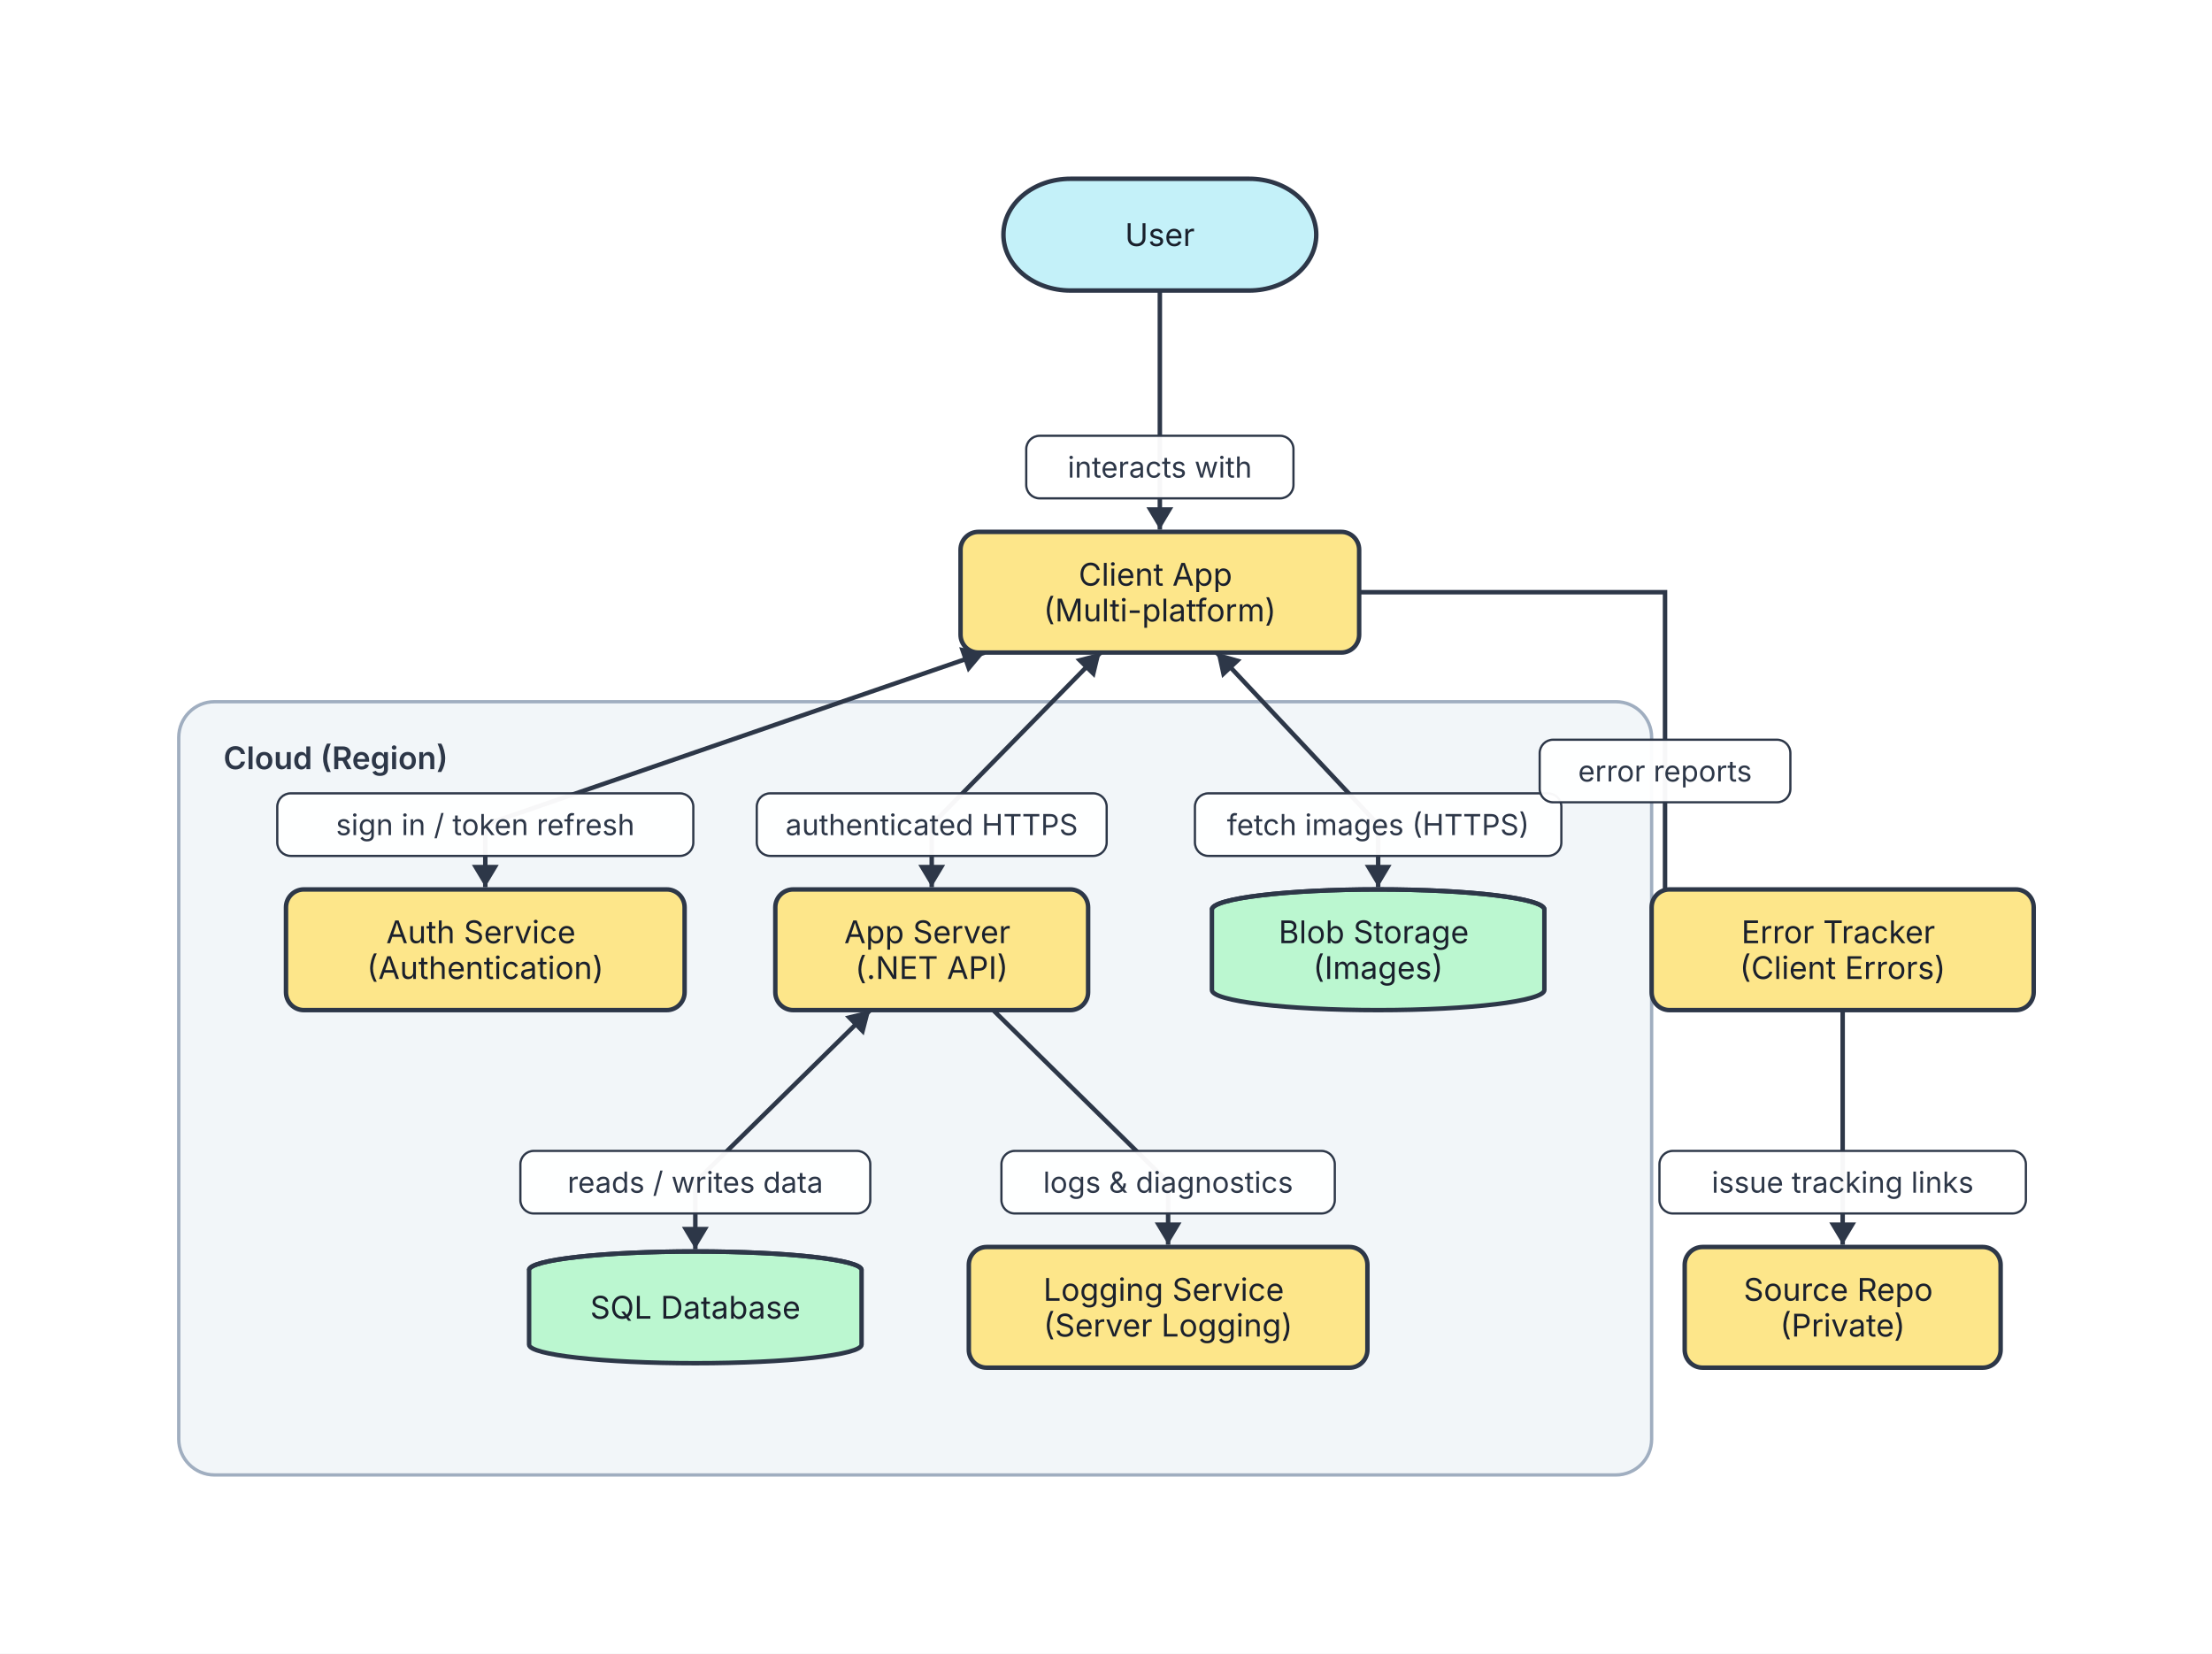
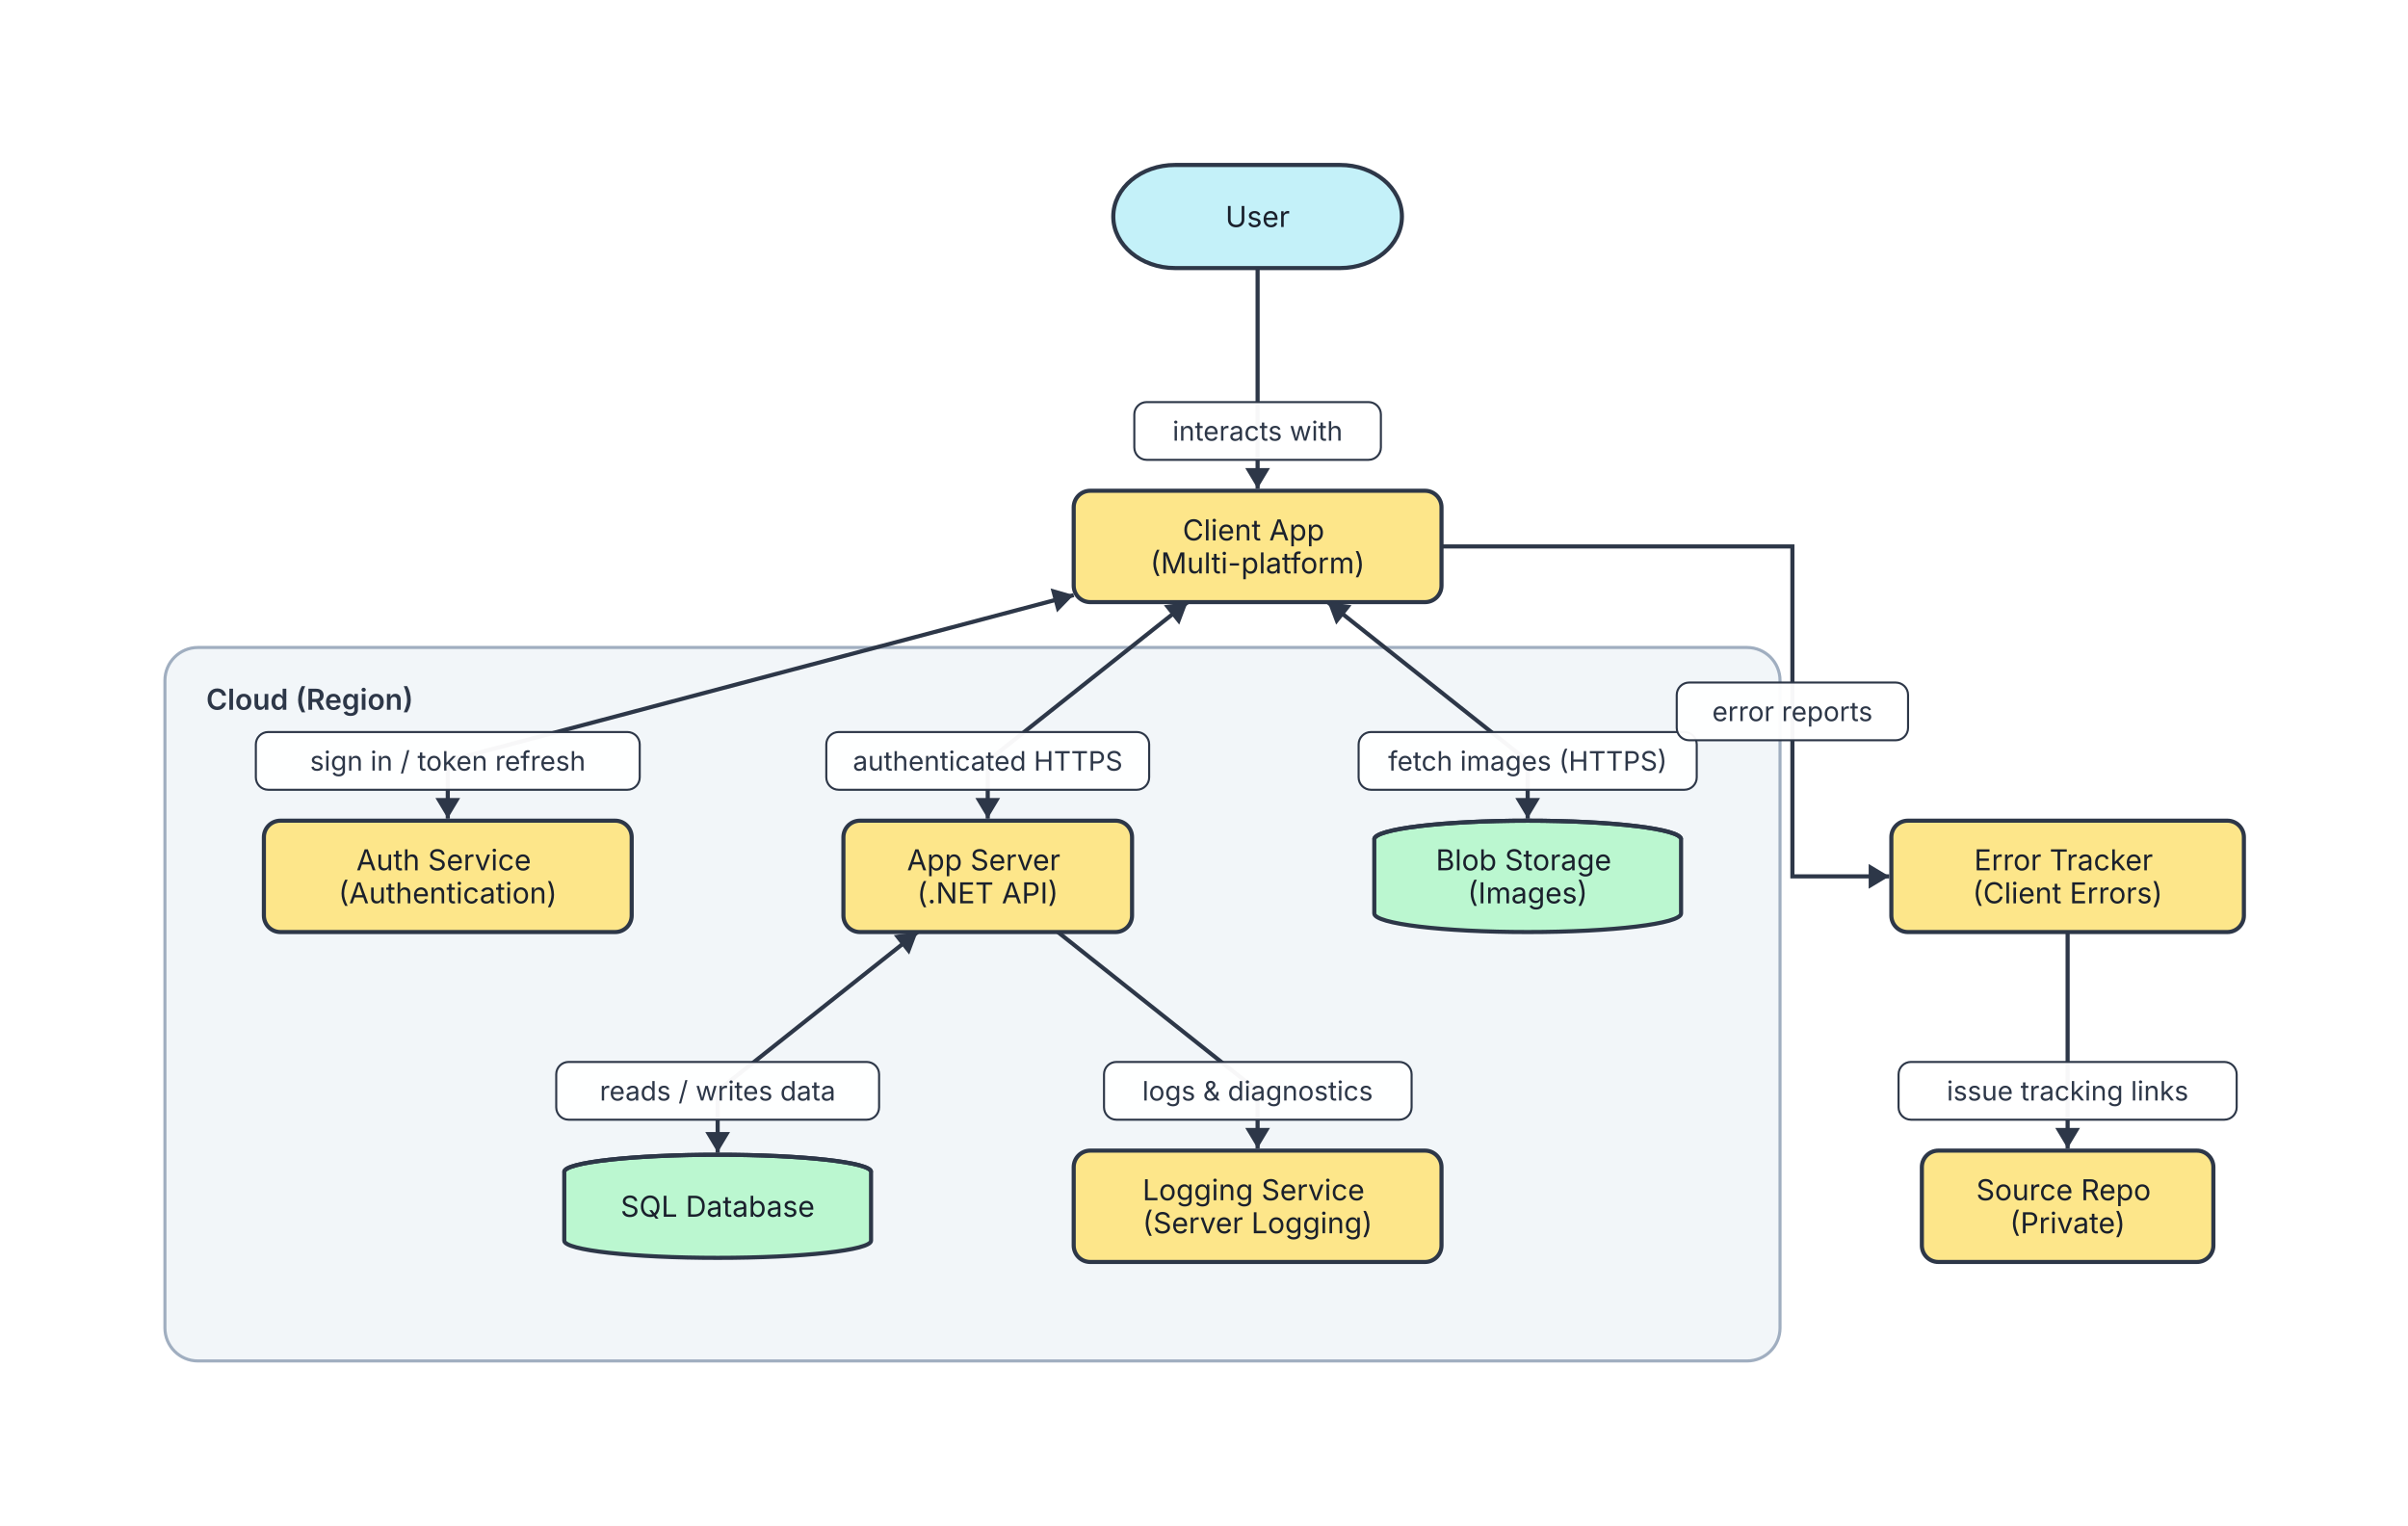
- <svg xmlns="http://www.w3.org/2000/svg" width="990" height="740" viewBox="0 0 990 740" font-family="Inter, system-ui, sans-serif">
+ <svg xmlns="http://www.w3.org/2000/svg" width="1168" height="740" viewBox="0 0 1168 740" font-family="Inter, system-ui, sans-serif">
  <defs>
    <marker id="arrow-end" markerWidth="8" markerHeight="8" refX="6" refY="4" orient="auto" markerUnits="strokeWidth">
      <path d="M1,1 L6,4 L1,7 z" fill="context-stroke" />
    </marker>
    <marker id="arrow-start" markerWidth="8" markerHeight="8" refX="2" refY="4" orient="auto" markerUnits="strokeWidth">
      <path d="M7,1 L2,4 L7,7 z" fill="context-stroke" />
    </marker>
  </defs>
  <rect width="100%" height="100%" fill="white" />
  <g class="subgraph" data-id="Cloud">
-     <rect x="80.0" y="314.0" width="659.2" height="346.0" rx="16" ry="16" fill="#edf2f7" fill-opacity="0.7" stroke="#a0aec0" stroke-width="1.5" />
+     <rect x="80.0" y="314.0" width="783.4" height="346.0" rx="16" ry="16" fill="#edf2f7" fill-opacity="0.7" stroke="#a0aec0" stroke-width="1.5" />
    <text x="100.0" y="334.0" fill="#2d3748" font-size="14" font-weight="600" text-anchor="start" dominant-baseline="hanging">Cloud (Region)</text>
  </g>
  <g class="edge" data-id="User --&gt; App">
-     <polyline points="519.1,130.0 519.1,209.0 519.1,237.0" fill="none" stroke="#2d3748" stroke-width="2" marker-end="url(#arrow-end)" />
+     <polyline points="610.0,130.0 610.0,209.0 610.0,237.0" fill="none" stroke="#2d3748" stroke-width="2" marker-end="url(#arrow-end)" />
    <g pointer-events="none">
-       <rect x="459.3" y="195.0" width="119.6" height="28.0" rx="6" ry="6" fill="white" fill-opacity="0.96" stroke="#2d3748" stroke-width="1" />
-       <text x="519.1" y="209.0" fill="#2d3748" font-size="13" text-anchor="middle" dominant-baseline="middle" xml:space="preserve">interacts with</text>
+       <rect x="550.2" y="195.0" width="119.6" height="28.0" rx="6" ry="6" fill="white" fill-opacity="0.96" stroke="#2d3748" stroke-width="1" />
+       <text x="610.0" y="209.0" fill="#2d3748" font-size="13" text-anchor="middle" dominant-baseline="middle" xml:space="preserve">interacts with</text>
    </g>
  </g>
  <g class="edge" data-id="App --&gt; Auth">
-     <polyline points="440.7,292.0 217.2,369.0 217.2,397.0" fill="none" stroke="#2d3748" stroke-width="2" marker-start="url(#arrow-start)" marker-end="url(#arrow-end)" />
+     <polyline points="520.8,288.6 217.2,369.0 217.2,397.0" fill="none" stroke="#2d3748" stroke-width="2" marker-start="url(#arrow-start)" marker-end="url(#arrow-end)" />
    <g pointer-events="none">
      <rect x="124.1" y="355.0" width="186.2" height="28.0" rx="6" ry="6" fill="white" fill-opacity="0.96" stroke="#2d3748" stroke-width="1" />
      <text x="217.2" y="369.0" fill="#2d3748" font-size="13" text-anchor="middle" dominant-baseline="middle" xml:space="preserve">sign in / token refresh</text>
    </g>
  </g>
  <g class="edge" data-id="App --&gt; API">
-     <polyline points="492.6,292.0 417.0,369.0 417.0,397.0" fill="none" stroke="#2d3748" stroke-width="2" marker-start="url(#arrow-start)" marker-end="url(#arrow-end)" />
+     <polyline points="576.1,292.0 479.1,369.0 479.1,397.0" fill="none" stroke="#2d3748" stroke-width="2" marker-start="url(#arrow-start)" marker-end="url(#arrow-end)" />
    <g pointer-events="none">
-       <rect x="338.7" y="355.0" width="156.6" height="28.0" rx="6" ry="6" fill="white" fill-opacity="0.96" stroke="#2d3748" stroke-width="1" />
-       <text x="417.0" y="369.0" fill="#2d3748" font-size="13" text-anchor="middle" dominant-baseline="middle" xml:space="preserve">authenticated HTTPS</text>
+       <rect x="400.8" y="355.0" width="156.6" height="28.0" rx="6" ry="6" fill="white" fill-opacity="0.96" stroke="#2d3748" stroke-width="1" />
+       <text x="479.1" y="369.0" fill="#2d3748" font-size="13" text-anchor="middle" dominant-baseline="middle" xml:space="preserve">authenticated HTTPS</text>
    </g>
  </g>
  <g class="edge" data-id="API --&gt; SQL">
-     <polyline points="389.5,452.0 311.2,529.0 311.2,559.0" fill="none" stroke="#2d3748" stroke-width="2" marker-start="url(#arrow-start)" marker-end="url(#arrow-end)" />
+     <polyline points="445.1,452.0 348.1,529.0 348.1,559.0" fill="none" stroke="#2d3748" stroke-width="2" marker-start="url(#arrow-start)" marker-end="url(#arrow-end)" />
    <g pointer-events="none">
-       <rect x="232.9" y="515.0" width="156.6" height="28.0" rx="6" ry="6" fill="white" fill-opacity="0.96" stroke="#2d3748" stroke-width="1" />
-       <text x="311.2" y="529.0" fill="#2d3748" font-size="13" text-anchor="middle" dominant-baseline="middle" xml:space="preserve">reads / writes data</text>
+       <rect x="269.8" y="515.0" width="156.6" height="28.0" rx="6" ry="6" fill="white" fill-opacity="0.96" stroke="#2d3748" stroke-width="1" />
+       <text x="348.1" y="529.0" fill="#2d3748" font-size="13" text-anchor="middle" dominant-baseline="middle" xml:space="preserve">reads / writes data</text>
    </g>
  </g>
  <g class="edge" data-id="App --&gt; Blob">
-     <polyline points="544.5,292.0 616.8,369.0 616.8,397.0" fill="none" stroke="#2d3748" stroke-width="2" marker-start="url(#arrow-start)" marker-end="url(#arrow-end)" />
+     <polyline points="644.0,292.0 741.0,369.0 741.0,397.0" fill="none" stroke="#2d3748" stroke-width="2" marker-start="url(#arrow-start)" marker-end="url(#arrow-end)" />
    <g pointer-events="none">
-       <rect x="534.8" y="355.0" width="164.0" height="28.0" rx="6" ry="6" fill="white" fill-opacity="0.96" stroke="#2d3748" stroke-width="1" />
-       <text x="616.8" y="369.0" fill="#2d3748" font-size="13" text-anchor="middle" dominant-baseline="middle" xml:space="preserve">fetch images (HTTPS)</text>
+       <rect x="659.0" y="355.0" width="164.0" height="28.0" rx="6" ry="6" fill="white" fill-opacity="0.96" stroke="#2d3748" stroke-width="1" />
+       <text x="741.0" y="369.0" fill="#2d3748" font-size="13" text-anchor="middle" dominant-baseline="middle" xml:space="preserve">fetch images (HTTPS)</text>
    </g>
  </g>
  <g class="edge" data-id="API --&gt; Logging">
-     <polyline points="444.5,452.0 522.8,529.0 522.8,557.0" fill="none" stroke="#2d3748" stroke-width="2" marker-end="url(#arrow-end)" />
+     <polyline points="513.1,452.0 610.0,529.0 610.0,557.0" fill="none" stroke="#2d3748" stroke-width="2" marker-end="url(#arrow-end)" />
    <g pointer-events="none">
-       <rect x="448.2" y="515.0" width="149.2" height="28.0" rx="6" ry="6" fill="white" fill-opacity="0.96" stroke="#2d3748" stroke-width="1" />
-       <text x="522.8" y="529.0" fill="#2d3748" font-size="13" text-anchor="middle" dominant-baseline="middle" xml:space="preserve">logs &amp; diagnostics</text>
+       <rect x="535.5" y="515.0" width="149.2" height="28.0" rx="6" ry="6" fill="white" fill-opacity="0.96" stroke="#2d3748" stroke-width="1" />
+       <text x="610.0" y="529.0" fill="#2d3748" font-size="13" text-anchor="middle" dominant-baseline="middle" xml:space="preserve">logs &amp; diagnostics</text>
    </g>
  </g>
  <g class="edge" data-id="App --&gt; ErrorTracker">
-     <polyline points="608.3,265.0 745.2,265.0 745.2,345.0 745.2,425.0 824.7,425.0" fill="none" stroke="#2d3748" stroke-width="2" marker-end="url(#arrow-end)" />
+     <polyline points="699.2,265.0 869.4,265.0 869.4,345.0 869.4,425.0 916.4,425.0" fill="none" stroke="#2d3748" stroke-width="2" marker-end="url(#arrow-end)" />
    <g pointer-events="none">
-       <rect x="689.1" y="331.0" width="112.2" height="28.0" rx="6" ry="6" fill="white" fill-opacity="0.96" stroke="#2d3748" stroke-width="1" />
-       <text x="745.2" y="345.0" fill="#2d3748" font-size="13" text-anchor="middle" dominant-baseline="middle" xml:space="preserve">error reports</text>
+       <rect x="813.3" y="331.0" width="112.2" height="28.0" rx="6" ry="6" fill="white" fill-opacity="0.96" stroke="#2d3748" stroke-width="1" />
+       <text x="869.4" y="345.0" fill="#2d3748" font-size="13" text-anchor="middle" dominant-baseline="middle" xml:space="preserve">error reports</text>
    </g>
  </g>
  <g class="edge" data-id="ErrorTracker --&gt; Repo">
-     <polyline points="824.7,452.0 824.7,529.0 824.7,557.0" fill="none" stroke="#2d3748" stroke-width="2" marker-end="url(#arrow-end)" />
+     <polyline points="1002.9,452.0 1002.9,529.0 1002.9,557.0" fill="none" stroke="#2d3748" stroke-width="2" marker-end="url(#arrow-end)" />
    <g pointer-events="none">
-       <rect x="742.7" y="515.0" width="164.0" height="28.0" rx="6" ry="6" fill="white" fill-opacity="0.96" stroke="#2d3748" stroke-width="1" />
-       <text x="824.7" y="529.0" fill="#2d3748" font-size="13" text-anchor="middle" dominant-baseline="middle" xml:space="preserve">issue tracking links</text>
+       <rect x="920.9" y="515.0" width="164.0" height="28.0" rx="6" ry="6" fill="white" fill-opacity="0.96" stroke="#2d3748" stroke-width="1" />
+       <text x="1002.9" y="529.0" fill="#2d3748" font-size="13" text-anchor="middle" dominant-baseline="middle" xml:space="preserve">issue tracking links</text>
    </g>
  </g>
  <g class="node" data-id="User">
-     <rect x="449.1" y="80.0" width="140.0" height="50.0" rx="30" ry="30" fill="#c4f1f9" stroke="#2d3748" stroke-width="2" />
-     <text x="519.1" y="105.0" fill="#1a202c" font-size="14" text-anchor="middle" dominant-baseline="middle">User</text>
+     <rect x="540.0" y="80.0" width="140.0" height="50.0" rx="30" ry="30" fill="#c4f1f9" stroke="#2d3748" stroke-width="2" />
+     <text x="610.0" y="105.0" fill="#1a202c" font-size="14" text-anchor="middle" dominant-baseline="middle">User</text>
  </g>
  <g class="node" data-id="App">
-     <rect x="429.9" y="238.0" width="178.4" height="54.0" rx="8" ry="8" fill="#fde68a" stroke="#2d3748" stroke-width="2" />
-     <text x="519.1" fill="#1a202c" font-size="14" text-anchor="middle">
-       <tspan x="519.1" y="257.0" dominant-baseline="middle">Client App</tspan>
-       <tspan x="519.1" y="273.0" dominant-baseline="middle">(Multi-platform)</tspan>
+     <rect x="520.8" y="238.0" width="178.4" height="54.0" rx="8" ry="8" fill="#fde68a" stroke="#2d3748" stroke-width="2" />
+     <text x="610.0" fill="#1a202c" font-size="14" text-anchor="middle">
+       <tspan x="610.0" y="257.0" dominant-baseline="middle">Client App</tspan>
+       <tspan x="610.0" y="273.0" dominant-baseline="middle">(Multi-platform)</tspan>
    </text>
  </g>
  <g class="node" data-id="Auth">
    <rect x="128.0" y="398.0" width="178.4" height="54.0" rx="8" ry="8" fill="#fde68a" stroke="#2d3748" stroke-width="2" />
    <text x="217.2" fill="#1a202c" font-size="14" text-anchor="middle">
      <tspan x="217.2" y="417.0" dominant-baseline="middle">Auth Service</tspan>
      <tspan x="217.2" y="433.0" dominant-baseline="middle">(Authentication)</tspan>
    </text>
  </g>
  <g class="node" data-id="API">
-     <rect x="347.0" y="398.0" width="140.0" height="54.0" rx="8" ry="8" fill="#fde68a" stroke="#2d3748" stroke-width="2" />
-     <text x="417.0" fill="#1a202c" font-size="14" text-anchor="middle">
-       <tspan x="417.0" y="417.0" dominant-baseline="middle">App Server</tspan>
-       <tspan x="417.0" y="433.0" dominant-baseline="middle">(.NET API)</tspan>
+     <rect x="409.1" y="398.0" width="140.0" height="54.0" rx="8" ry="8" fill="#fde68a" stroke="#2d3748" stroke-width="2" />
+     <text x="479.1" fill="#1a202c" font-size="14" text-anchor="middle">
+       <tspan x="479.1" y="417.0" dominant-baseline="middle">App Server</tspan>
+       <tspan x="479.1" y="433.0" dominant-baseline="middle">(.NET API)</tspan>
    </text>
  </g>
  <g class="node" data-id="SQL">
-     <path d="M236.8,568.3 A74.4,8.3 0 0 1 385.6,568.3 L385.6,601.7 A74.4,8.3 0 0 1 236.8,601.7 Z" fill="#bbf7d0" stroke="#2d3748" stroke-width="2" />
-     <path d="M236.8,568.3 A74.4,8.3 0 0 1 385.6,568.3" fill="none" stroke="#2d3748" stroke-width="2" />
-     <text x="311.2" y="585.0" fill="#1a202c" font-size="14" text-anchor="middle" dominant-baseline="middle">SQL Database</text>
+     <path d="M273.7,568.3 A74.4,8.3 0 0 1 422.5,568.3 L422.5,601.7 A74.4,8.3 0 0 1 273.7,601.7 Z" fill="#bbf7d0" stroke="#2d3748" stroke-width="2" />
+     <path d="M273.7,568.3 A74.4,8.3 0 0 1 422.5,568.3" fill="none" stroke="#2d3748" stroke-width="2" />
+     <text x="348.1" y="585.0" fill="#1a202c" font-size="14" text-anchor="middle" dominant-baseline="middle">SQL Database</text>
  </g>
  <g class="node" data-id="Blob">
-     <path d="M542.4,407.0 A74.4,9.0 0 0 1 691.2,407.0 L691.2,443.0 A74.4,9.0 0 0 1 542.4,443.0 Z" fill="#bbf7d0" stroke="#2d3748" stroke-width="2" />
-     <path d="M542.4,407.0 A74.4,9.0 0 0 1 691.2,407.0" fill="none" stroke="#2d3748" stroke-width="2" />
-     <text x="616.8" fill="#1a202c" font-size="14" text-anchor="middle">
-       <tspan x="616.8" y="417.0" dominant-baseline="middle">Blob Storage</tspan>
-       <tspan x="616.8" y="433.0" dominant-baseline="middle">(Images)</tspan>
+     <path d="M666.6,407.0 A74.4,9.0 0 0 1 815.4,407.0 L815.4,443.0 A74.4,9.0 0 0 1 666.6,443.0 Z" fill="#bbf7d0" stroke="#2d3748" stroke-width="2" />
+     <path d="M666.6,407.0 A74.4,9.0 0 0 1 815.4,407.0" fill="none" stroke="#2d3748" stroke-width="2" />
+     <text x="741.0" fill="#1a202c" font-size="14" text-anchor="middle">
+       <tspan x="741.0" y="417.0" dominant-baseline="middle">Blob Storage</tspan>
+       <tspan x="741.0" y="433.0" dominant-baseline="middle">(Images)</tspan>
    </text>
  </g>
  <g class="node" data-id="Logging">
-     <rect x="433.6" y="558.0" width="178.4" height="54.0" rx="8" ry="8" fill="#fde68a" stroke="#2d3748" stroke-width="2" />
-     <text x="522.8" fill="#1a202c" font-size="14" text-anchor="middle">
-       <tspan x="522.8" y="577.0" dominant-baseline="middle">Logging Service</tspan>
-       <tspan x="522.8" y="593.0" dominant-baseline="middle">(Server Logging)</tspan>
+     <rect x="520.8" y="558.0" width="178.4" height="54.0" rx="8" ry="8" fill="#fde68a" stroke="#2d3748" stroke-width="2" />
+     <text x="610.0" fill="#1a202c" font-size="14" text-anchor="middle">
+       <tspan x="610.0" y="577.0" dominant-baseline="middle">Logging Service</tspan>
+       <tspan x="610.0" y="593.0" dominant-baseline="middle">(Server Logging)</tspan>
    </text>
  </g>
  <g class="node" data-id="ErrorTracker">
-     <rect x="739.2" y="398.0" width="171.0" height="54.0" rx="8" ry="8" fill="#fde68a" stroke="#2d3748" stroke-width="2" />
-     <text x="824.7" fill="#1a202c" font-size="14" text-anchor="middle">
-       <tspan x="824.7" y="417.0" dominant-baseline="middle">Error Tracker</tspan>
-       <tspan x="824.7" y="433.0" dominant-baseline="middle">(Client Errors)</tspan>
+     <rect x="917.4" y="398.0" width="171.0" height="54.0" rx="8" ry="8" fill="#fde68a" stroke="#2d3748" stroke-width="2" />
+     <text x="1002.9" fill="#1a202c" font-size="14" text-anchor="middle">
+       <tspan x="1002.9" y="417.0" dominant-baseline="middle">Error Tracker</tspan>
+       <tspan x="1002.9" y="433.0" dominant-baseline="middle">(Client Errors)</tspan>
    </text>
  </g>
  <g class="node" data-id="Repo">
-     <rect x="754.0" y="558.0" width="141.4" height="54.0" rx="8" ry="8" fill="#fde68a" stroke="#2d3748" stroke-width="2" />
-     <text x="824.7" fill="#1a202c" font-size="14" text-anchor="middle">
-       <tspan x="824.7" y="577.0" dominant-baseline="middle">Source Repo</tspan>
-       <tspan x="824.7" y="593.0" dominant-baseline="middle">(Private)</tspan>
+     <rect x="932.2" y="558.0" width="141.4" height="54.0" rx="8" ry="8" fill="#fde68a" stroke="#2d3748" stroke-width="2" />
+     <text x="1002.9" fill="#1a202c" font-size="14" text-anchor="middle">
+       <tspan x="1002.9" y="577.0" dominant-baseline="middle">Source Repo</tspan>
+       <tspan x="1002.9" y="593.0" dominant-baseline="middle">(Private)</tspan>
    </text>
  </g>
</svg>
